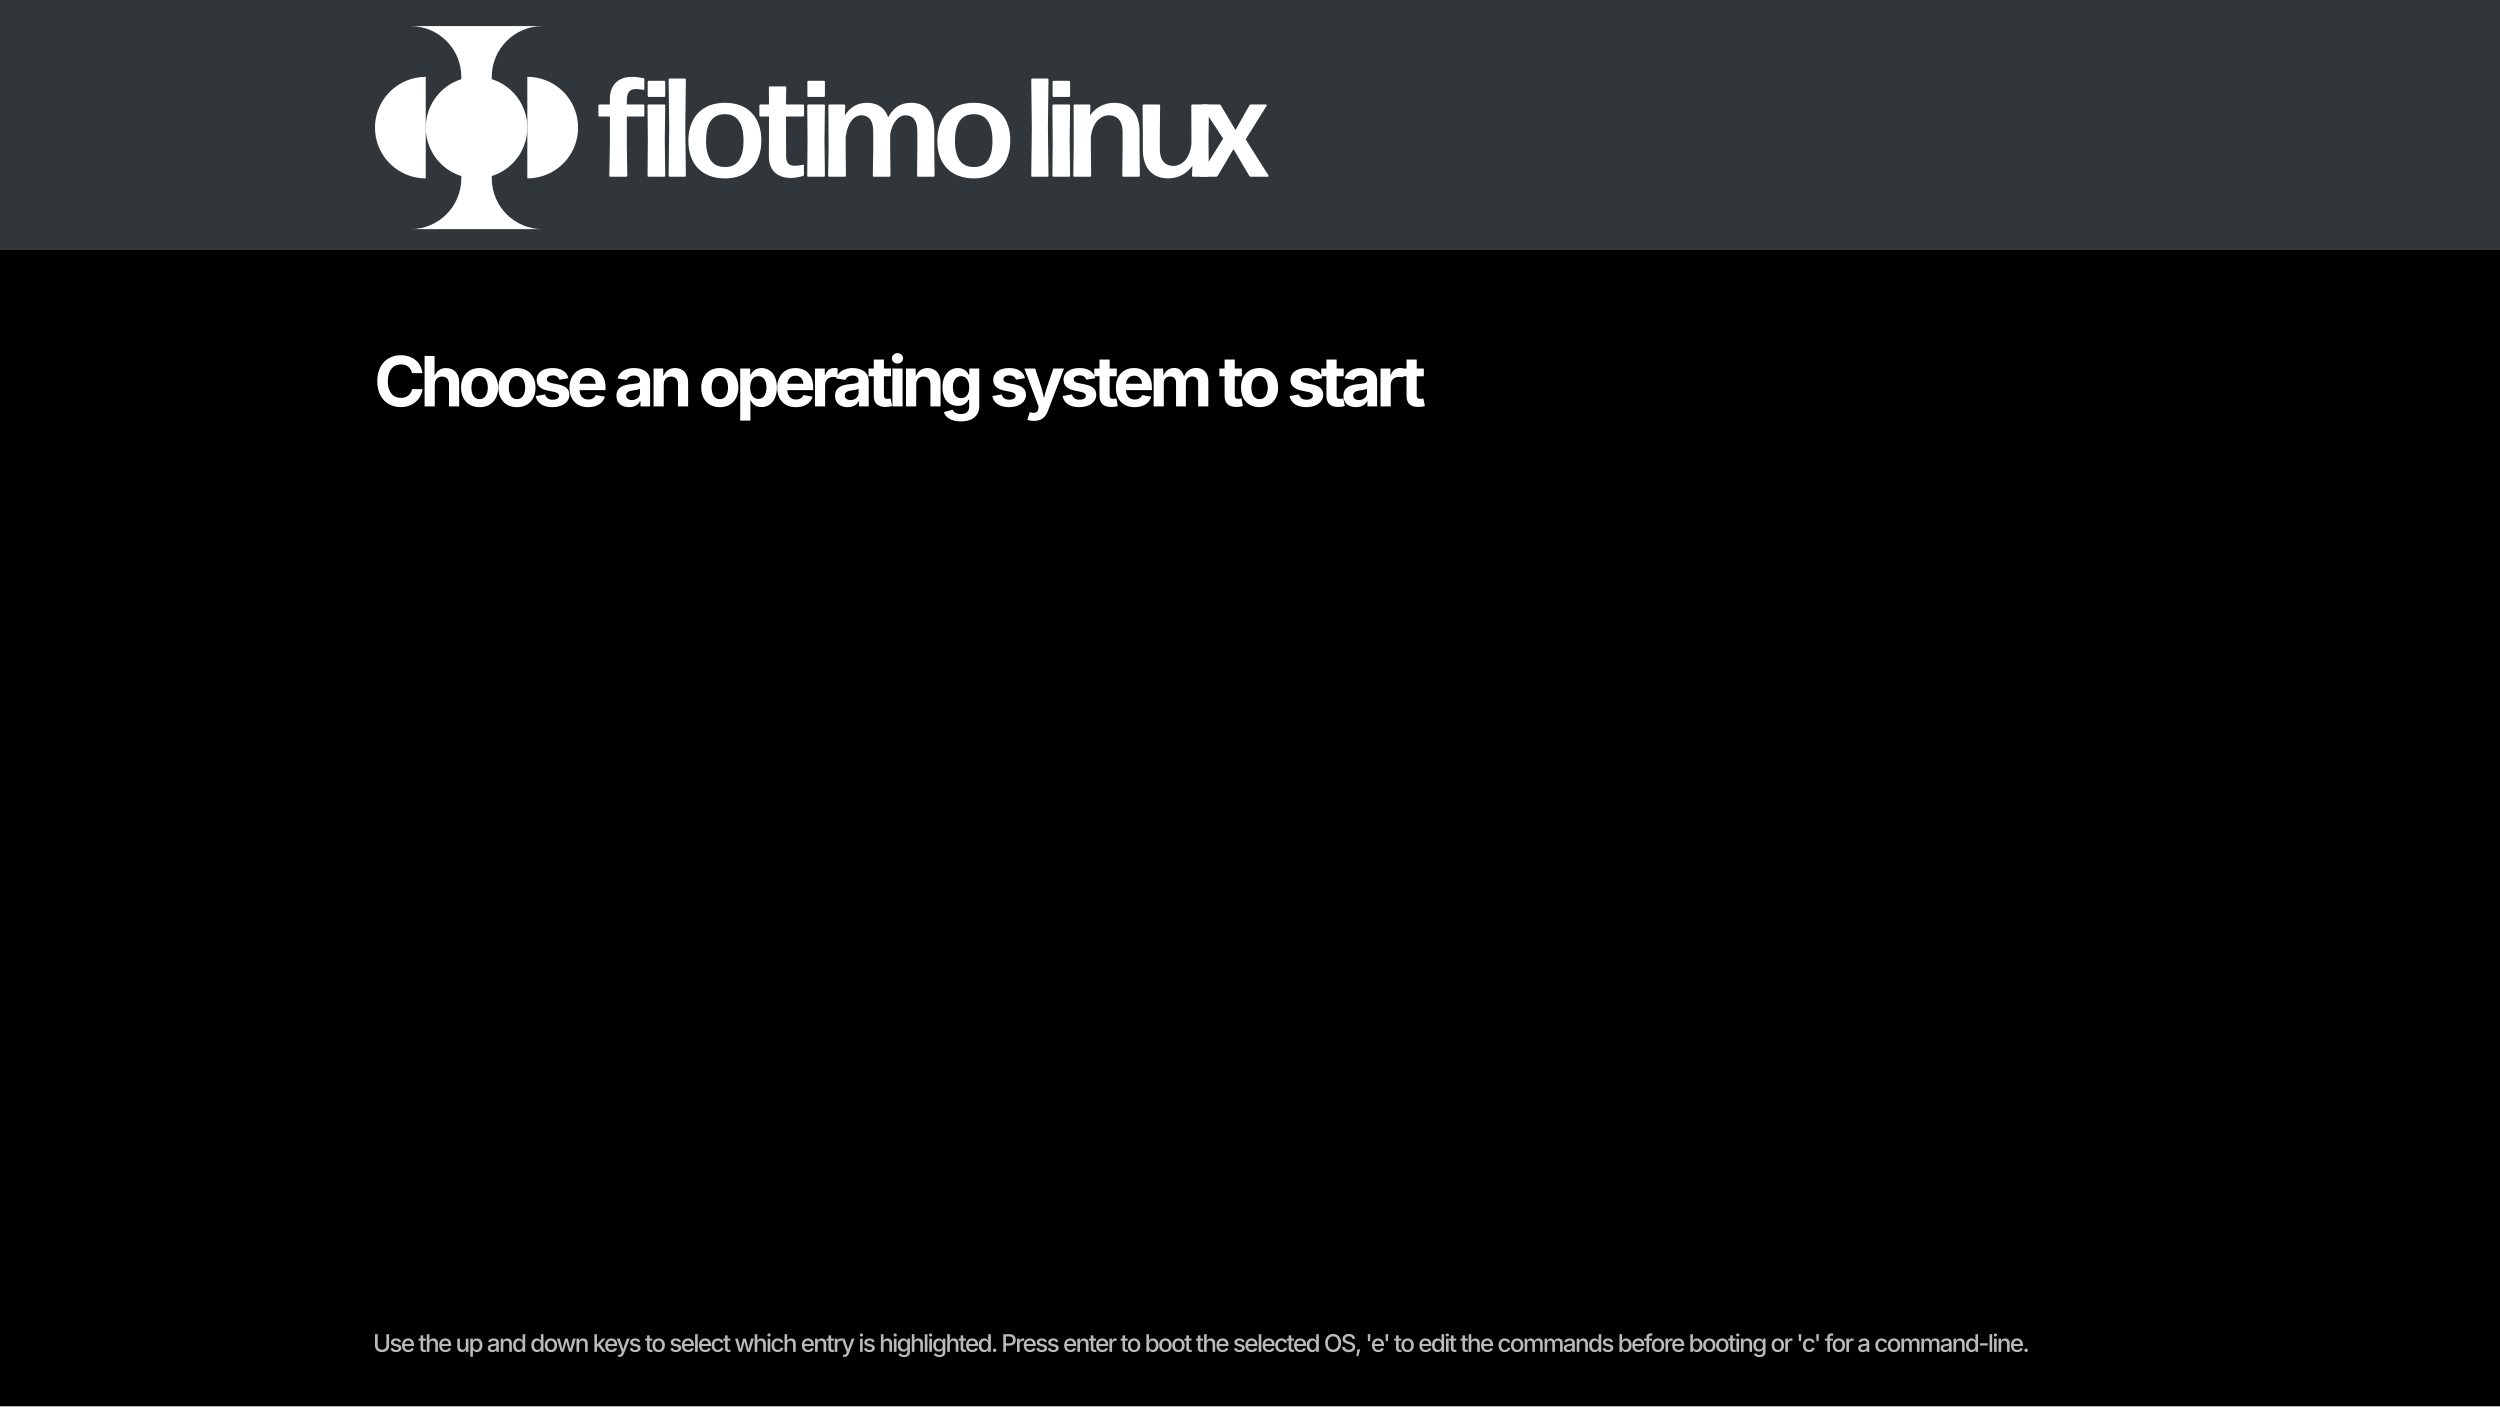
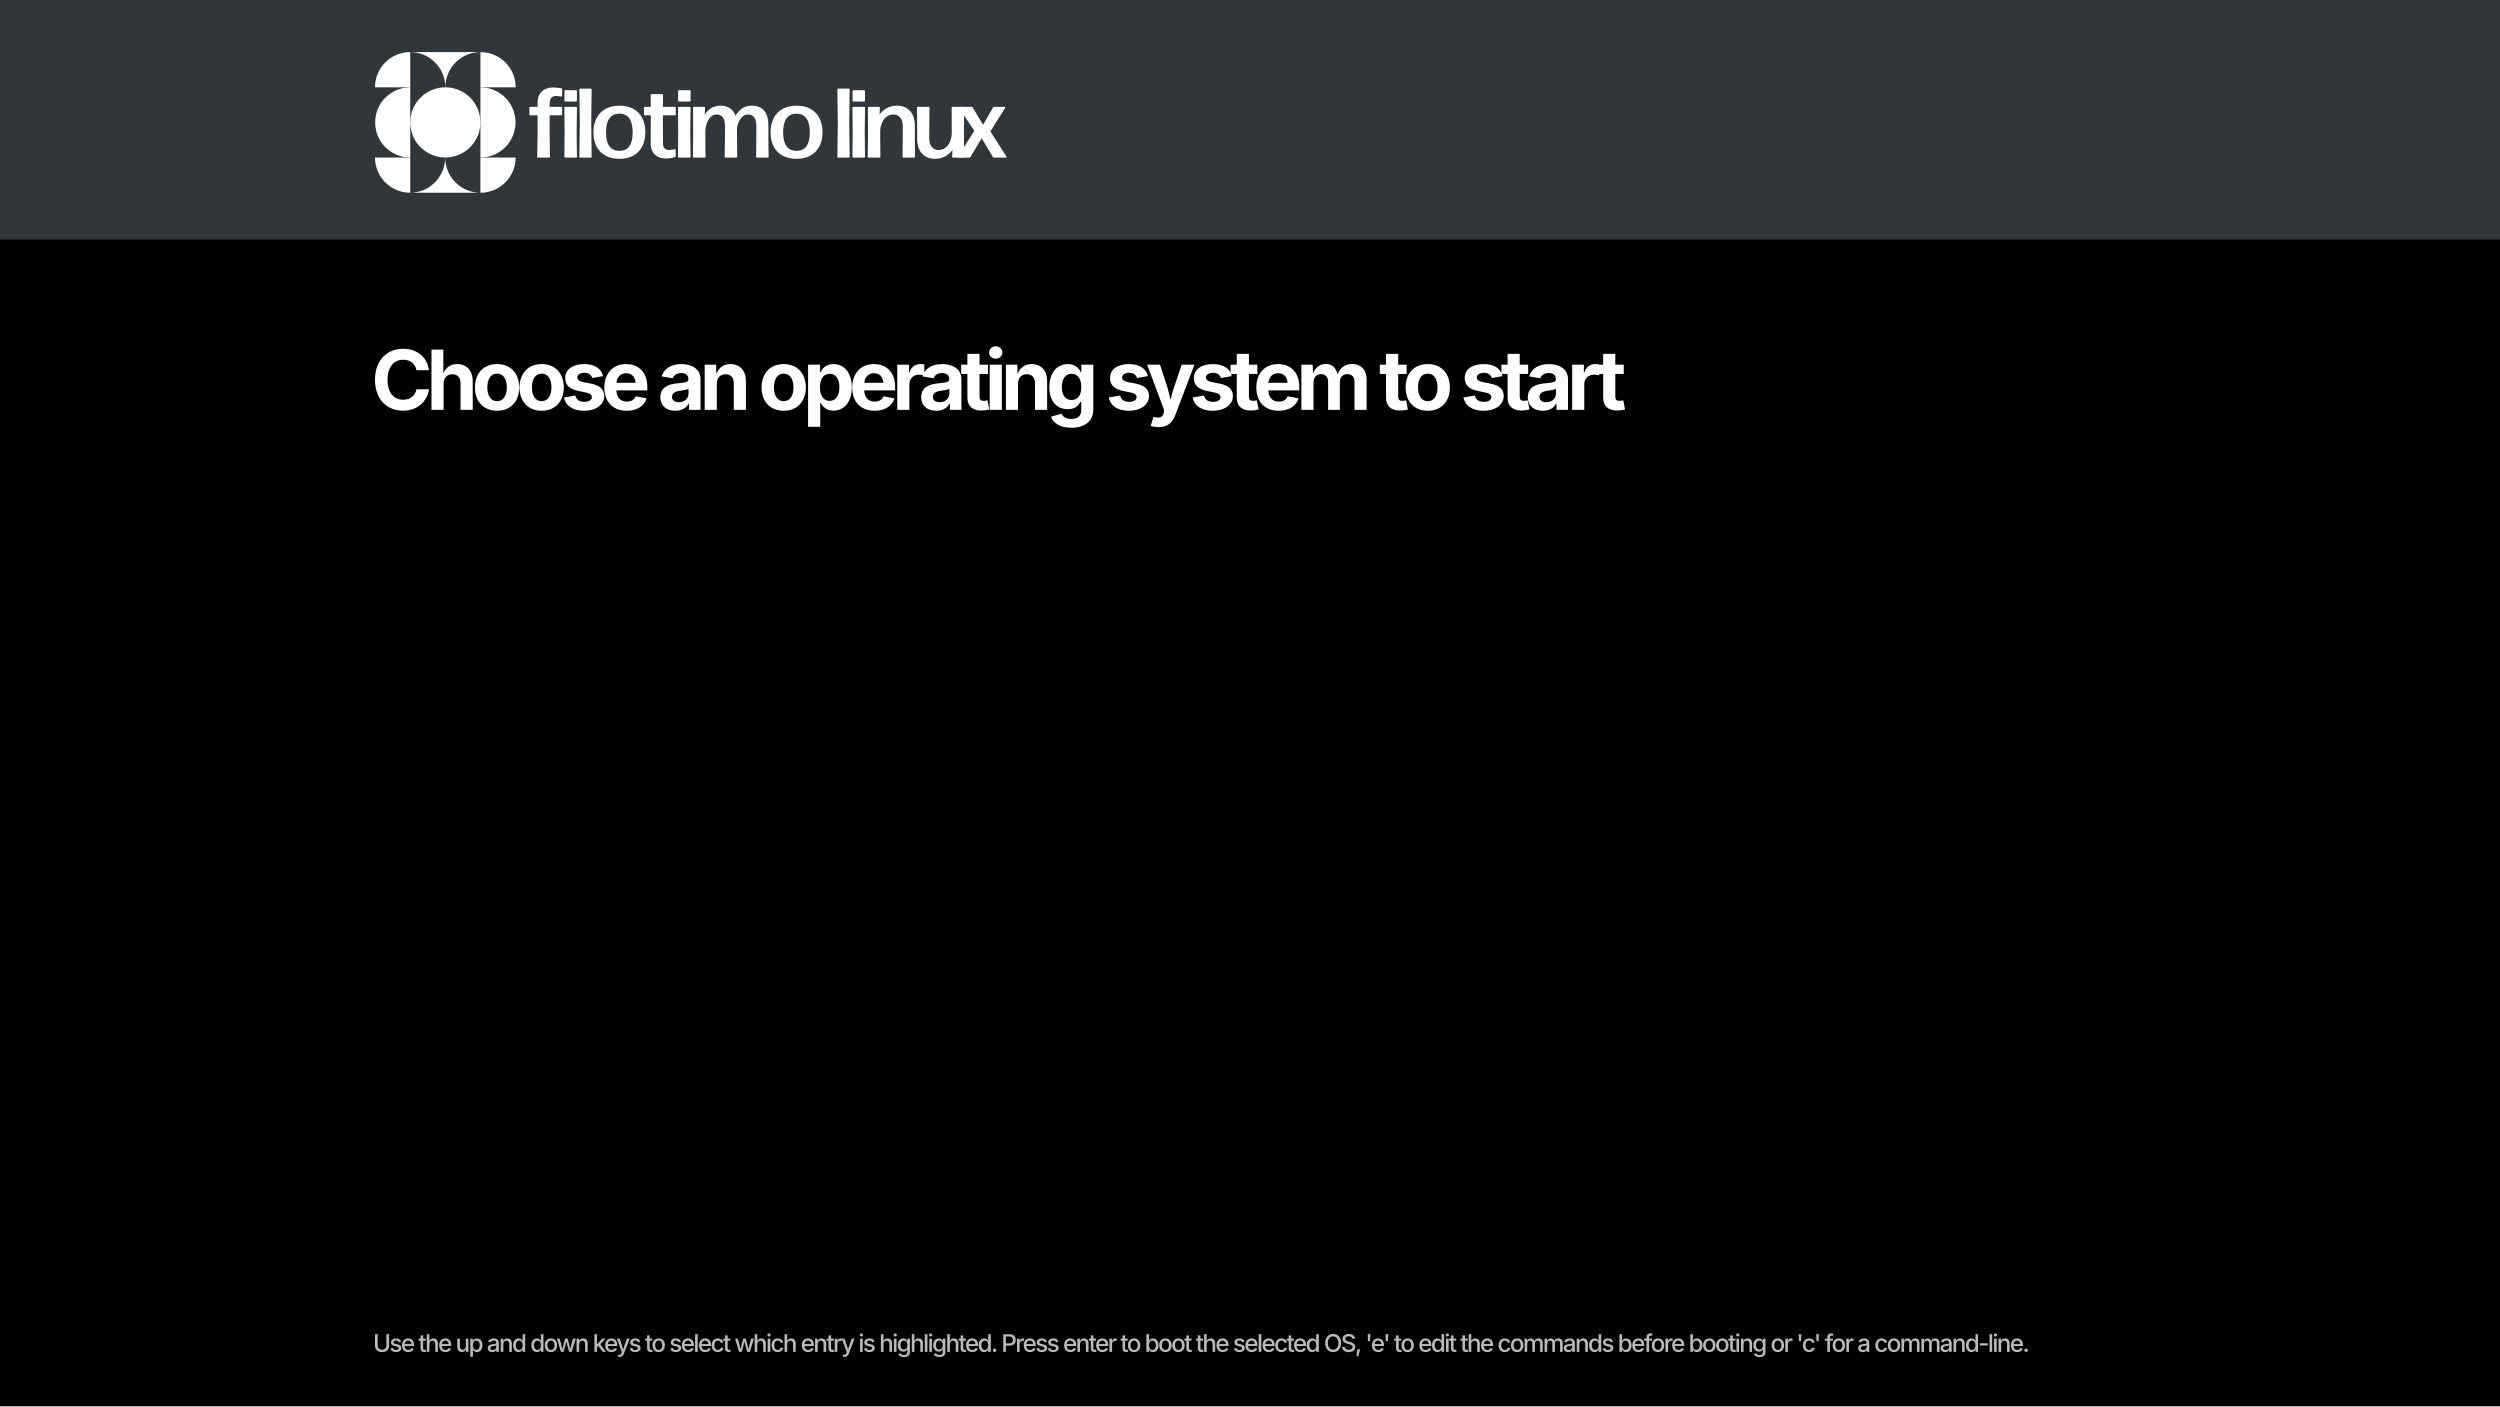
<svg xmlns="http://www.w3.org/2000/svg" version="1.1" id="svg1" width="1920" height="1080" viewBox="0 0 1920 1080" xml:space="preserve">
  <defs id="defs1" />
  <g id="g1">
    <rect style="display:inline;fill:#000000;fill-opacity:1;stroke:none;stroke-width:3" id="rect1" width="1920" height="1080" x="0" y="0" />
-     <text xml:space="preserve" style="font-style:normal;font-variant:normal;font-weight:bold;font-stretch:normal;font-size:53.333px;line-height:1;font-family:Inter;-inkscape-font-specification:'Inter Bold';letter-spacing:-4px;word-spacing:0px;fill:#ffffff;fill-opacity:1;stroke:none;stroke-width:3" x="287.307" y="312.133" id="text1">
-       <tspan id="tspan1" x="287.307" y="312.133" style="font-style:normal;font-variant:normal;font-weight:bold;font-stretch:normal;font-size:53.333px;font-family:Inter;-inkscape-font-specification:'Inter Bold';letter-spacing:-4px;fill:#ffffff;fill-opacity:1;stroke:none">Choose an operating system to start</tspan>
+     <text xml:space="preserve" style="font-style:normal;font-variant:normal;font-weight:bold;font-stretch:normal;font-size:63.64px;line-height:1;font-family:Inter;-inkscape-font-specification:'Inter Bold';letter-spacing:-4.773px;word-spacing:0px;fill:#ffffff;fill-opacity:1;stroke:none;stroke-width:3.58" x="285.079" y="314.781" id="text1">
+       <tspan id="tspan1" x="285.079" y="314.781" style="font-style:normal;font-variant:normal;font-weight:bold;font-stretch:normal;font-size:63.64px;font-family:Inter;-inkscape-font-specification:'Inter Bold';letter-spacing:-4.773px;fill:#ffffff;fill-opacity:1;stroke:none;stroke-width:3.58">Choose an operating system to start</tspan>
    </text>
    <text xml:space="preserve" style="font-size:18.667px;line-height:1;font-family:'Red Hat Display';-inkscape-font-specification:'Red Hat Display';letter-spacing:-1.25px;word-spacing:0px;fill:#bababa;fill-opacity:1;stroke:none;stroke-width:3" x="286.496" y="1038.219" id="text1-3">
      <tspan id="tspan1-5" x="286.496" y="1038.219" style="font-style:normal;font-variant:normal;font-weight:500;font-stretch:normal;font-size:18.667px;font-family:Inter;-inkscape-font-specification:'Inter Medium';letter-spacing:-1.25px;fill:#bababa;fill-opacity:1;stroke:none">Use the up and down keys to select which entry is highlighted. Press enter to boot the selected OS, 'e' to edit the commands before booting or 'c' for a command-line. </tspan>
    </text>
-     <path id="path20" style="display:inline;fill:#31363b;fill-opacity:1;stroke-width:3" d="M 0,0 H 1920 V 192 H 0 Z" />
-     <g fill="#ffffff" id="g17" transform="matrix(14.73733,0,0,14.73733,272.403,4.432908)">
-       <g transform="matrix(0.3118674,0,0,0.3045389,-2.93429,-8.755127)" stroke-width="5.707" style="white-space:pre;paint-order:stroke fill markers" aria-label="filotimo linux" id="g11">
-         <path d="m 56.347,43 c 0.528,0 0.936,0.048 1.296,0.144 0.096,0.024 0.168,-0.048 0.168,-0.168 V 41.32 c 0,-0.096 -0.048,-0.192 -0.168,-0.192 -0.528,-0.12 -1.272,-0.216 -1.944,-0.216 -1.824,0 -3.648,1.008 -3.648,3.768 v 0.96 h -1.728 c -0.12,0 -0.192,0.072 -0.192,0.192 v 1.68 c 0,0.12 0.072,0.192 0.192,0.192 h 1.728 v 4.776 l -0.096,5.328 c 0,0.144 0.072,0.192 0.192,0.192 h 2.616 c 0.12,0 0.192,-0.048 0.192,-0.192 l -0.072,-5.328 v -4.776 h 2.736 c 0.12,0 0.192,-0.072 0.192,-0.192 v -1.68 c 0,-0.12 -0.072,-0.192 -0.192,-0.192 h -2.736 v -0.72 c 0,-1.416 0.576,-1.92 1.464,-1.92 z" id="path1" />
-         <path d="m 61.105,41.584 h -2.544 c -0.12,0 -0.192,0.072 -0.192,0.192 v 2.376 c 0,0.12 0.072,0.192 0.192,0.192 h 2.544 c 0.12,0 0.192,-0.072 0.192,-0.192 v -2.376 c 0,-0.12 -0.072,-0.192 -0.192,-0.192 z m 0.12,10.128 0.072,-5.88 c 0,-0.144 -0.072,-0.192 -0.192,-0.192 h -2.568 c -0.12,0 -0.192,0.048 -0.192,0.192 l 0.048,5.88 -0.048,6.096 c 0,0.144 0.072,0.192 0.192,0.192 h 2.568 c 0.12,0 0.192,-0.048 0.192,-0.192 z" id="path2" />
-         <path d="m 64.651,49.528 0.096,-8.136 c 0,-0.144 -0.072,-0.192 -0.192,-0.192 h -2.496 c -0.12,0 -0.192,0.048 -0.192,0.192 l 0.096,8.16 -0.096,8.256 c 0,0.144 0.072,0.192 0.192,0.192 h 2.496 c 0.12,0 0.192,-0.048 0.192,-0.192 z" id="path3" />
-         <path d="m 71.286,58.288 c 3.888,0 6.072,-2.592 6.072,-6.48 0,-3.912 -2.184,-6.456 -6.072,-6.456 -3.912,0 -6.12,2.592 -6.12,6.504 0,3.912 2.208,6.432 6.12,6.432 z m 0,-1.944 c -2.112,0 -3.168,-1.512 -3.168,-4.488 0,-2.952 1.008,-4.536 3.144,-4.56 2.088,0 3.12,1.608 3.12,4.56 0,2.976 -1.008,4.488 -3.096,4.488 z" id="path4" />
-         <path d="m 81.33,42.544 h -2.52 c -0.12,0 -0.192,0.048 -0.192,0.192 l 0.024,2.904 h -1.416 c -0.12,0 -0.192,0.072 -0.192,0.192 v 1.68 c 0,0.12 0.072,0.192 0.192,0.192 h 1.416 l -0.024,6.792 c 0,2.76 1.752,3.72 3.696,3.72 0.672,0 1.416,-0.168 1.992,-0.336 0.12,-0.024 0.168,-0.12 0.168,-0.216 v -1.56 c 0,-0.12 -0.072,-0.192 -0.216,-0.144 -0.36,0.096 -0.816,0.168 -1.32,0.168 -0.912,0 -1.44,-0.408 -1.44,-1.704 l -0.024,-6.72 h 2.832 c 0.12,0 0.192,-0.072 0.192,-0.192 v -1.68 c 0,-0.12 -0.072,-0.192 -0.192,-0.192 h -2.832 l 0.048,-2.904 c 0,-0.144 -0.072,-0.192 -0.192,-0.192 z" id="path5" />
-         <path d="m 87.79,41.584 h -2.544 c -0.12,0 -0.192,0.072 -0.192,0.192 v 2.376 c 0,0.12 0.072,0.192 0.192,0.192 h 2.544 c 0.12,0 0.192,-0.072 0.192,-0.192 v -2.376 c 0,-0.12 -0.072,-0.192 -0.192,-0.192 z m 0.12,10.128 0.072,-5.88 c 0,-0.144 -0.072,-0.192 -0.192,-0.192 h -2.568 c -0.12,0 -0.192,0.048 -0.192,0.192 l 0.048,5.88 -0.048,6.096 c 0,0.144 0.072,0.192 0.192,0.192 h 2.568 c 0.12,0 0.192,-0.048 0.192,-0.192 z" id="path6" />
-         <path d="m 106.257,53.344 v -3.12 c 0,-3.336 -1.44,-4.872 -3.888,-4.872 -1.608,0 -2.856,0.696 -3.816,2.472 -0.576,-1.68 -1.824,-2.472 -3.552,-2.472 -1.728,0 -2.88,0.888 -3.696,2.16 l 0.072,-1.68 c 0,-0.144 -0.072,-0.192 -0.192,-0.192 h -2.424 c -0.12,0 -0.192,0.048 -0.192,0.192 l 0.024,7.512 -0.072,4.464 c 0,0.144 0.072,0.192 0.192,0.192 h 2.592 c 0.12,0 0.192,-0.048 0.192,-0.192 l -0.048,-4.464 V 51.28 c 0.24,-2.424 1.392,-3.792 2.616,-3.792 1.224,0 1.992,0.84 1.992,2.784 v 3.072 l -0.072,4.464 c 0,0.144 0.072,0.192 0.192,0.192 h 2.568 c 0.12,0 0.192,-0.048 0.192,-0.192 l -0.048,-4.464 v -2.616 c 0.36,-2.064 1.44,-3.24 2.544,-3.24 1.224,0 1.992,0.84 1.992,2.784 v 3.072 l -0.048,4.464 c 0,0.144 0.072,0.192 0.192,0.192 h 2.544 c 0.12,0 0.192,-0.048 0.192,-0.192 z" id="path7" />
-         <path d="m 112.885,58.288 c 3.888,0 6.072,-2.592 6.072,-6.48 0,-3.912 -2.184,-6.456 -6.072,-6.456 -3.912,0 -6.12,2.592 -6.12,6.504 0,3.912 2.208,6.432 6.12,6.432 z m 0,-1.944 c -2.112,0 -3.168,-1.512 -3.168,-4.488 0,-2.952 1.008,-4.536 3.144,-4.56 2.088,0 3.12,1.608 3.12,4.56 0,2.976 -1.008,4.488 -3.096,4.488 z m 12.359,-6.816 0.096,-8.136 c 0,-0.144 -0.072,-0.192 -0.192,-0.192 h -2.496 c -0.12,0 -0.192,0.048 -0.192,0.192 l 0.096,8.16 -0.096,8.256 c 0,0.144 0.072,0.192 0.192,0.192 h 2.496 c 0.12,0 0.192,-0.048 0.192,-0.192 z m 3.516,-7.944 h -2.544 c -0.12,0 -0.192,0.072 -0.192,0.192 v 2.376 c 0,0.12 0.072,0.192 0.192,0.192 h 2.544 c 0.12,0 0.192,-0.072 0.192,-0.192 v -2.376 c 0,-0.12 -0.072,-0.192 -0.192,-0.192 z m 0.12,10.128 0.072,-5.88 c 0,-0.144 -0.072,-0.192 -0.192,-0.192 h -2.568 c -0.12,0 -0.192,0.048 -0.192,0.192 l 0.048,5.88 -0.048,6.096 c 0,0.144 0.072,0.192 0.192,0.192 h 2.568 c 0.12,0 0.192,-0.048 0.192,-0.192 z" id="path8" />
-         <path d="m 132.42,52.72 v -1.44 c 0.24,-2.52 1.608,-3.792 3.048,-3.792 1.32,0 2.256,0.96 2.256,2.784 v 2.448 l -0.048,5.088 c 0,0.144 0.072,0.192 0.192,0.192 h 2.544 c 0.12,0 0.192,-0.048 0.192,-0.192 l -0.048,-5.088 v -2.496 c 0,-3.144 -1.656,-4.872 -4.224,-4.872 -1.848,0 -3.264,0.984 -4.056,2.16 l 0.072,-1.68 c 0,-0.144 -0.072,-0.192 -0.192,-0.192 h -2.424 c -0.12,0 -0.192,0.048 -0.192,0.192 l 0.024,6.408 -0.072,5.568 c 0,0.144 0.072,0.192 0.192,0.192 h 2.592 c 0.12,0 0.192,-0.048 0.192,-0.192 z" id="path9" />
-         <path d="m 145.337,58.288 c 1.848,0 3.24,-0.984 4.056,-2.16 l -0.072,1.68 c 0,0.144 0.072,0.192 0.192,0.192 h 2.424 c 0.12,0 0.192,-0.048 0.192,-0.192 l -0.048,-6.408 0.072,-5.568 c 0,-0.144 -0.072,-0.192 -0.192,-0.192 h -2.568 c -0.12,0 -0.192,0.048 -0.192,0.192 l 0.024,5.088 v 1.44 c -0.24,2.52 -1.584,3.792 -3.048,3.792 -1.32,0 -2.232,-0.96 -2.232,-2.784 V 50.92 l 0.048,-5.088 c 0,-0.144 -0.072,-0.192 -0.192,-0.192 h -2.544 c -0.12,0 -0.192,0.048 -0.192,0.192 l 0.048,5.088 v 2.496 c 0,3.144 1.632,4.872 4.224,4.872 z" id="path10" />
-         <path d="m 156.253,53.272 2.64,4.584 c 0.048,0.072 0.12,0.144 0.216,0.144 h 2.856 c 0.144,0 0.192,-0.12 0.12,-0.24 l -3.792,-6.144 3.48,-5.736 c 0.072,-0.144 0.024,-0.24 -0.12,-0.24 h -2.52 c -0.096,0 -0.168,0.048 -0.216,0.144 l -2.328,4.224 -2.472,-4.248 c -0.048,-0.072 -0.12,-0.12 -0.216,-0.12 h -2.856 c -0.144,0 -0.192,0.12 -0.12,0.24 l 3.6,5.592 -3.84,6.288 c -0.072,0.144 -0.024,0.24 0.12,0.24 h 2.592 c 0.096,0 0.168,-0.072 0.216,-0.144 z" id="path11-5" />
+     <path id="path20" style="display:inline;fill:#31363b;fill-opacity:1;stroke-width:2.937" d="M 0,0 H 1920 V 184 H 0 Z" />
+     <g fill="#ffffff" id="g22" transform="matrix(10.18586,0,0,10.18586,277.2205,29.44153)">
+       <g transform="matrix(0.3210567,0,0,0.3096964,-3.380324,-8.967722)" stroke-width="5.707" style="white-space:pre;paint-order:stroke fill markers" aria-label="filotimo linux" id="g12">
+         <path d="m 56.302,43 c 0.528,0 0.936,0.048 1.296,0.144 0.096,0.024 0.168,-0.048 0.168,-0.168 V 41.32 c 0,-0.096 -0.048,-0.192 -0.168,-0.192 -0.528,-0.12 -1.272,-0.216 -1.944,-0.216 -1.824,0 -3.648,1.008 -3.648,3.768 v 0.96 h -1.728 c -0.12,0 -0.192,0.072 -0.192,0.192 v 1.68 c 0,0.12 0.072,0.192 0.192,0.192 h 1.728 v 4.776 l -0.096,5.328 c 0,0.144 0.072,0.192 0.192,0.192 h 2.616 c 0.12,0 0.192,-0.048 0.192,-0.192 l -0.072,-5.328 v -4.776 h 2.736 c 0.12,0 0.192,-0.072 0.192,-0.192 v -1.68 c 0,-0.12 -0.072,-0.192 -0.192,-0.192 h -2.736 v -0.72 c 0,-1.416 0.576,-1.92 1.464,-1.92 z" id="path1" />
+         <path d="m 61.059,41.584 h -2.544 c -0.12,0 -0.192,0.072 -0.192,0.192 v 2.376 c 0,0.12 0.072,0.192 0.192,0.192 h 2.544 c 0.12,0 0.192,-0.072 0.192,-0.192 v -2.376 c 0,-0.12 -0.072,-0.192 -0.192,-0.192 z m 0.12,10.128 0.072,-5.88 c 0,-0.144 -0.072,-0.192 -0.192,-0.192 h -2.568 c -0.12,0 -0.192,0.048 -0.192,0.192 l 0.048,5.88 -0.048,6.096 c 0,0.144 0.072,0.192 0.192,0.192 h 2.568 c 0.12,0 0.192,-0.048 0.192,-0.192 z" id="path2" />
+         <path d="m 64.606,49.528 0.096,-8.136 c 0,-0.144 -0.072,-0.192 -0.192,-0.192 h -2.496 c -0.12,0 -0.192,0.048 -0.192,0.192 l 0.096,8.16 -0.096,8.256 c 0,0.144 0.072,0.192 0.192,0.192 h 2.496 c 0.12,0 0.192,-0.048 0.192,-0.192 z" id="path3" />
+         <path d="m 71.241,58.288 c 3.888,0 6.072,-2.592 6.072,-6.48 0,-3.912 -2.184,-6.456 -6.072,-6.456 -3.912,0 -6.12,2.592 -6.12,6.504 0,3.912 2.208,6.432 6.12,6.432 z m 0,-1.944 c -2.112,0 -3.168,-1.512 -3.168,-4.488 0,-2.952 1.008,-4.536 3.144,-4.56 2.088,0 3.12,1.608 3.12,4.56 0,2.976 -1.008,4.488 -3.096,4.488 z" id="path4" />
+         <path d="m 81.284,42.544 h -2.52 c -0.12,0 -0.192,0.048 -0.192,0.192 l 0.024,2.904 h -1.416 c -0.12,0 -0.192,0.072 -0.192,0.192 v 1.68 c 0,0.12 0.072,0.192 0.192,0.192 h 1.416 l -0.024,6.792 c 0,2.76 1.752,3.72 3.696,3.72 0.672,0 1.416,-0.168 1.992,-0.336 0.12,-0.024 0.168,-0.12 0.168,-0.216 v -1.56 c 0,-0.12 -0.072,-0.192 -0.216,-0.144 -0.36,0.096 -0.816,0.168 -1.32,0.168 -0.912,0 -1.44,-0.408 -1.44,-1.704 l -0.024,-6.72 h 2.832 c 0.12,0 0.192,-0.072 0.192,-0.192 v -1.68 c 0,-0.12 -0.072,-0.192 -0.192,-0.192 h -2.832 l 0.048,-2.904 c 0,-0.144 -0.072,-0.192 -0.192,-0.192 z" id="path5" />
+         <path d="m 87.744,41.584 h -2.544 c -0.12,0 -0.192,0.072 -0.192,0.192 v 2.376 c 0,0.12 0.072,0.192 0.192,0.192 h 2.544 c 0.12,0 0.192,-0.072 0.192,-0.192 v -2.376 c 0,-0.12 -0.072,-0.192 -0.192,-0.192 z m 0.12,10.128 0.072,-5.88 c 0,-0.144 -0.072,-0.192 -0.192,-0.192 h -2.568 c -0.12,0 -0.192,0.048 -0.192,0.192 l 0.048,5.88 -0.048,6.096 c 0,0.144 0.072,0.192 0.192,0.192 h 2.568 c 0.12,0 0.192,-0.048 0.192,-0.192 z" id="path6" />
+         <path d="m 106.212,53.344 v -3.12 c 0,-3.336 -1.44,-4.872 -3.888,-4.872 -1.608,0 -2.856,0.696 -3.816,2.472 -0.576,-1.68 -1.824,-2.472 -3.552,-2.472 -1.728,0 -2.88,0.888 -3.696,2.16 l 0.072,-1.68 c 0,-0.144 -0.072,-0.192 -0.192,-0.192 h -2.424 c -0.12,0 -0.192,0.048 -0.192,0.192 l 0.024,7.512 -0.072,4.464 c 0,0.144 0.072,0.192 0.192,0.192 h 2.592 c 0.12,0 0.192,-0.048 0.192,-0.192 l -0.048,-4.464 V 51.28 c 0.24,-2.424 1.392,-3.792 2.616,-3.792 1.224,0 1.992,0.84 1.992,2.784 v 3.072 l -0.072,4.464 c 0,0.144 0.072,0.192 0.192,0.192 h 2.568 c 0.12,0 0.192,-0.048 0.192,-0.192 l -0.048,-4.464 v -2.616 c 0.36,-2.064 1.44,-3.24 2.544,-3.24 1.224,0 1.992,0.84 1.992,2.784 v 3.072 l -0.048,4.464 c 0,0.144 0.072,0.192 0.192,0.192 h 2.544 c 0.12,0 0.192,-0.048 0.192,-0.192 z" id="path7" />
+         <path d="m 112.84,58.288 c 3.888,0 6.072,-2.592 6.072,-6.48 0,-3.912 -2.184,-6.456 -6.072,-6.456 -3.912,0 -6.12,2.592 -6.12,6.504 0,3.912 2.208,6.432 6.12,6.432 z m 0,-1.944 c -2.112,0 -3.168,-1.512 -3.168,-4.488 0,-2.952 1.008,-4.536 3.144,-4.56 2.088,0 3.12,1.608 3.12,4.56 0,2.976 -1.008,4.488 -3.096,4.488 z m 12.359,-6.816 0.096,-8.136 c 0,-0.144 -0.072,-0.192 -0.192,-0.192 h -2.496 c -0.12,0 -0.192,0.048 -0.192,0.192 l 0.096,8.16 -0.096,8.256 c 0,0.144 0.072,0.192 0.192,0.192 h 2.496 c 0.12,0 0.192,-0.048 0.192,-0.192 z" id="path8" />
+         <path d="m 128.714,41.584 h -2.544 c -0.12,0 -0.192,0.072 -0.192,0.192 v 2.376 c 0,0.12 0.072,0.192 0.192,0.192 h 2.544 c 0.12,0 0.192,-0.072 0.192,-0.192 v -2.376 c 0,-0.12 -0.072,-0.192 -0.192,-0.192 z m 0.12,10.128 0.072,-5.88 c 0,-0.144 -0.072,-0.192 -0.192,-0.192 h -2.568 c -0.12,0 -0.192,0.048 -0.192,0.192 l 0.048,5.88 -0.048,6.096 c 0,0.144 0.072,0.192 0.192,0.192 h 2.568 c 0.12,0 0.192,-0.048 0.192,-0.192 z" id="path9" />
+         <path d="m 132.465,52.72 v -1.44 c 0.24,-2.52 1.608,-3.792 3.048,-3.792 1.32,0 2.256,0.96 2.256,2.784 v 2.448 l -0.048,5.088 c 0,0.144 0.072,0.192 0.192,0.192 h 2.544 c 0.12,0 0.192,-0.048 0.192,-0.192 l -0.048,-5.088 v -2.496 c 0,-3.144 -1.656,-4.872 -4.224,-4.872 -1.848,0 -3.264,0.984 -4.056,2.16 l 0.072,-1.68 c 0,-0.144 -0.072,-0.192 -0.192,-0.192 h -2.424 c -0.12,0 -0.192,0.048 -0.192,0.192 l 0.024,6.408 -0.072,5.568 c 0,0.144 0.072,0.192 0.192,0.192 h 2.592 c 0.12,0 0.192,-0.048 0.192,-0.192 z" id="path10" />
+         <path d="m 145.383,58.288 c 1.848,0 3.24,-0.984 4.056,-2.16 l -0.072,1.68 c 0,0.144 0.072,0.192 0.192,0.192 h 2.424 c 0.12,0 0.192,-0.048 0.192,-0.192 l -0.048,-6.408 0.072,-5.568 c 0,-0.144 -0.072,-0.192 -0.192,-0.192 h -2.568 c -0.12,0 -0.192,0.048 -0.192,0.192 l 0.024,5.088 v 1.44 c -0.24,2.52 -1.584,3.792 -3.048,3.792 -1.32,0 -2.232,-0.96 -2.232,-2.784 V 50.92 l 0.048,-5.088 c 0,-0.144 -0.072,-0.192 -0.192,-0.192 h -2.544 c -0.12,0 -0.192,0.048 -0.192,0.192 l 0.048,5.088 v 2.496 c 0,3.144 1.632,4.872 4.224,4.872 z" id="path11" />
+         <path d="m 156.298,53.272 2.64,4.584 c 0.048,0.072 0.12,0.144 0.216,0.144 h 2.856 c 0.144,0 0.192,-0.12 0.12,-0.24 l -3.792,-6.144 3.48,-5.736 c 0.072,-0.144 0.024,-0.24 -0.12,-0.24 h -2.52 c -0.096,0 -0.168,0.048 -0.216,0.144 l -2.328,4.224 -2.472,-4.248 c -0.048,-0.072 -0.12,-0.12 -0.216,-0.12 h -2.856 c -0.144,0 -0.192,0.12 -0.12,0.24 l 3.6,5.592 -3.84,6.288 c -0.072,0.144 -0.024,0.24 0.12,0.24 h 2.592 c 0.096,0 0.168,-0.072 0.216,-0.144 z" id="path12" />
      </g>
-       <g transform="matrix(1.25,0,0,1.25,-1.587498,-1.587499)" id="g16">
-         <circle cx="6.35" cy="6.35" r="2.117" display="none" style="paint-order:stroke fill markers" id="circle11" />
-         <rect x="5.715" y="2.117" width="1.27" height="8.467" display="none" style="paint-order:stroke fill markers" id="rect11" />
-         <path d="M 3.598,2.117 A 2.117,2.117 0 0 1 5.715,4.233 V 8.467 A 2.117,2.117 0 0 1 3.598,10.583 H 5.715 6.985 9.102 A 2.117,2.117 0 0 1 6.985,8.467 V 4.233 A 2.117,2.117 0 0 1 9.102,2.117 H 6.985 5.715 Z" style="paint-order:stroke fill markers" id="path12" />
-         <path transform="scale(-1)" d="m -8.467,-4.233 a 2.117,2.117 0 0 1 -1.833,-1.058 2.117,2.117 0 0 1 0,-2.117 2.117,2.117 0 0 1 1.833,-1.058 v 2.117 z" style="paint-order:stroke fill markers" id="path13" />
-         <path d="m 4.233,8.467 a 2.117,2.117 0 0 1 -1.833,-1.058 2.117,2.117 0 0 1 0,-2.117 2.117,2.117 0 0 1 1.833,-1.058 v 2.117 z" style="paint-order:stroke fill markers" id="path14" />
-         <path d="m 6.35,8.467 a 2.117,2.117 0 0 1 -1.833,-1.058 2.117,2.117 0 0 1 0,-2.117 2.117,2.117 0 0 1 1.833,-1.058 V 6.35 Z" style="paint-order:stroke fill markers" id="path15" />
-         <path transform="scale(-1)" d="m -6.35,-4.233 a 2.117,2.117 0 0 1 -1.833,-1.058 2.117,2.117 0 0 1 0,-2.117 2.117,2.117 0 0 1 1.833,-1.058 v 2.117 z" style="paint-order:stroke fill markers" id="path16" />
+       <g transform="translate(0.01085169,-0.01085291)" id="g21">
+         <path d="m 6.35,3.704 a 2.646,2.646 0 0 0 -2.291,1.323 2.646,2.646 0 0 0 0,2.646 A 2.646,2.646 0 0 0 6.35,8.996 2.646,2.646 0 0 0 8.641,7.673 a 2.646,2.646 0 0 0 0,-2.646 A 2.646,2.646 0 0 0 6.35,3.704 Z" id="path13" />
+         <path d="m 8.996,3.704 a 2.646,2.646 0 0 1 2.291,1.323 2.646,2.646 0 0 1 0,2.646 2.646,2.646 0 0 1 -2.291,1.323 V 6.35 Z" id="path14" />
+         <path d="m 3.704,8.996 a 2.646,2.646 0 0 1 -2.291,-1.323 2.646,2.646 0 0 1 0,-2.646 2.646,2.646 0 0 1 2.291,-1.323 v 2.646 z" id="path15" />
+         <path d="M 1.048,3.704 A 2.657,2.657 0 0 1 3.704,1.047 V 3.704 Z" id="path16" />
+         <path transform="rotate(-90)" d="M -11.652,3.704 A 2.657,2.657 0 0 1 -8.996,1.047 v 2.657 z" id="path17" />
+         <path transform="scale(-1)" d="m -11.652,-8.996 a 2.657,2.657 0 0 1 2.657,-2.657 v 2.657 z" id="path18" />
+         <path transform="rotate(90)" d="m 1.048,-8.996 a 2.657,2.657 0 0 1 2.657,-2.657 v 2.657 z" id="path19" />
+         <path d="M 6.339,8.996 A 2.657,2.657 0 0 1 3.682,11.653 H 8.996 A 2.657,2.657 0 0 1 6.339,8.996 Z" id="path20-3" />
+         <path d="M 6.35,3.704 A 2.657,2.657 0 0 1 9.007,1.047 H 3.693 a 2.657,2.657 0 0 1 2.657,2.657 z" id="path21" />
      </g>
    </g>
  </g>
</svg>
